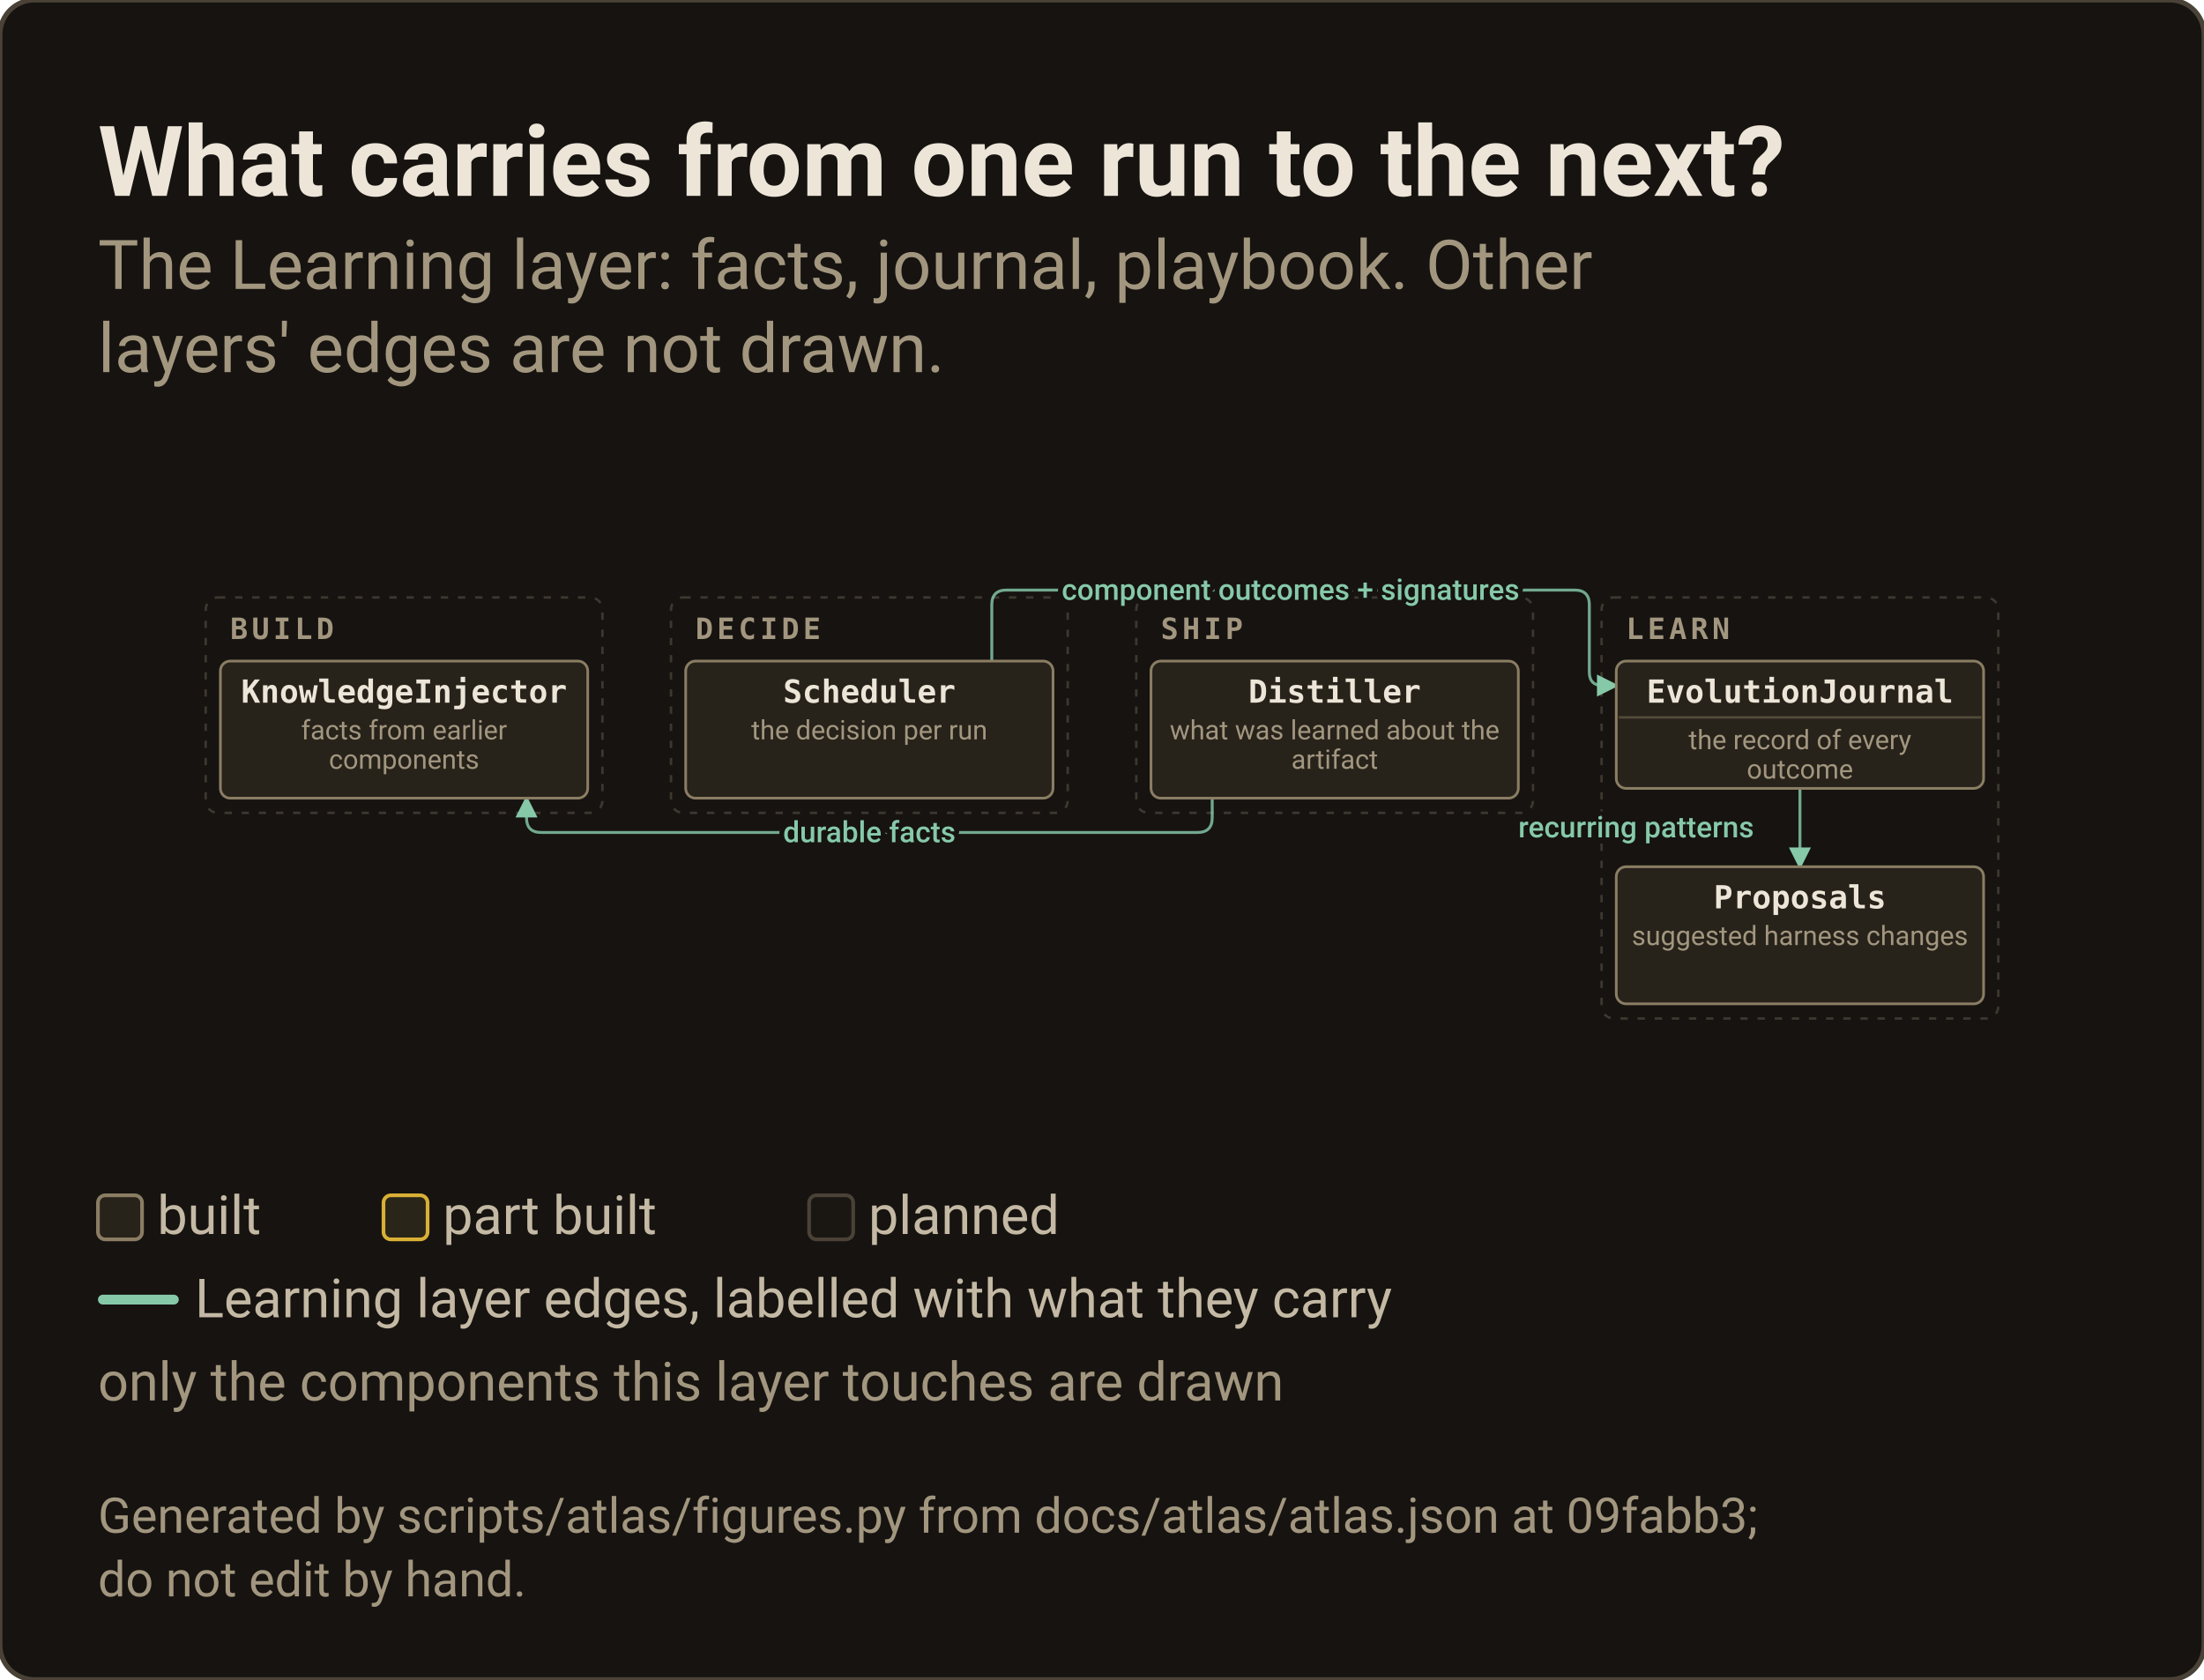
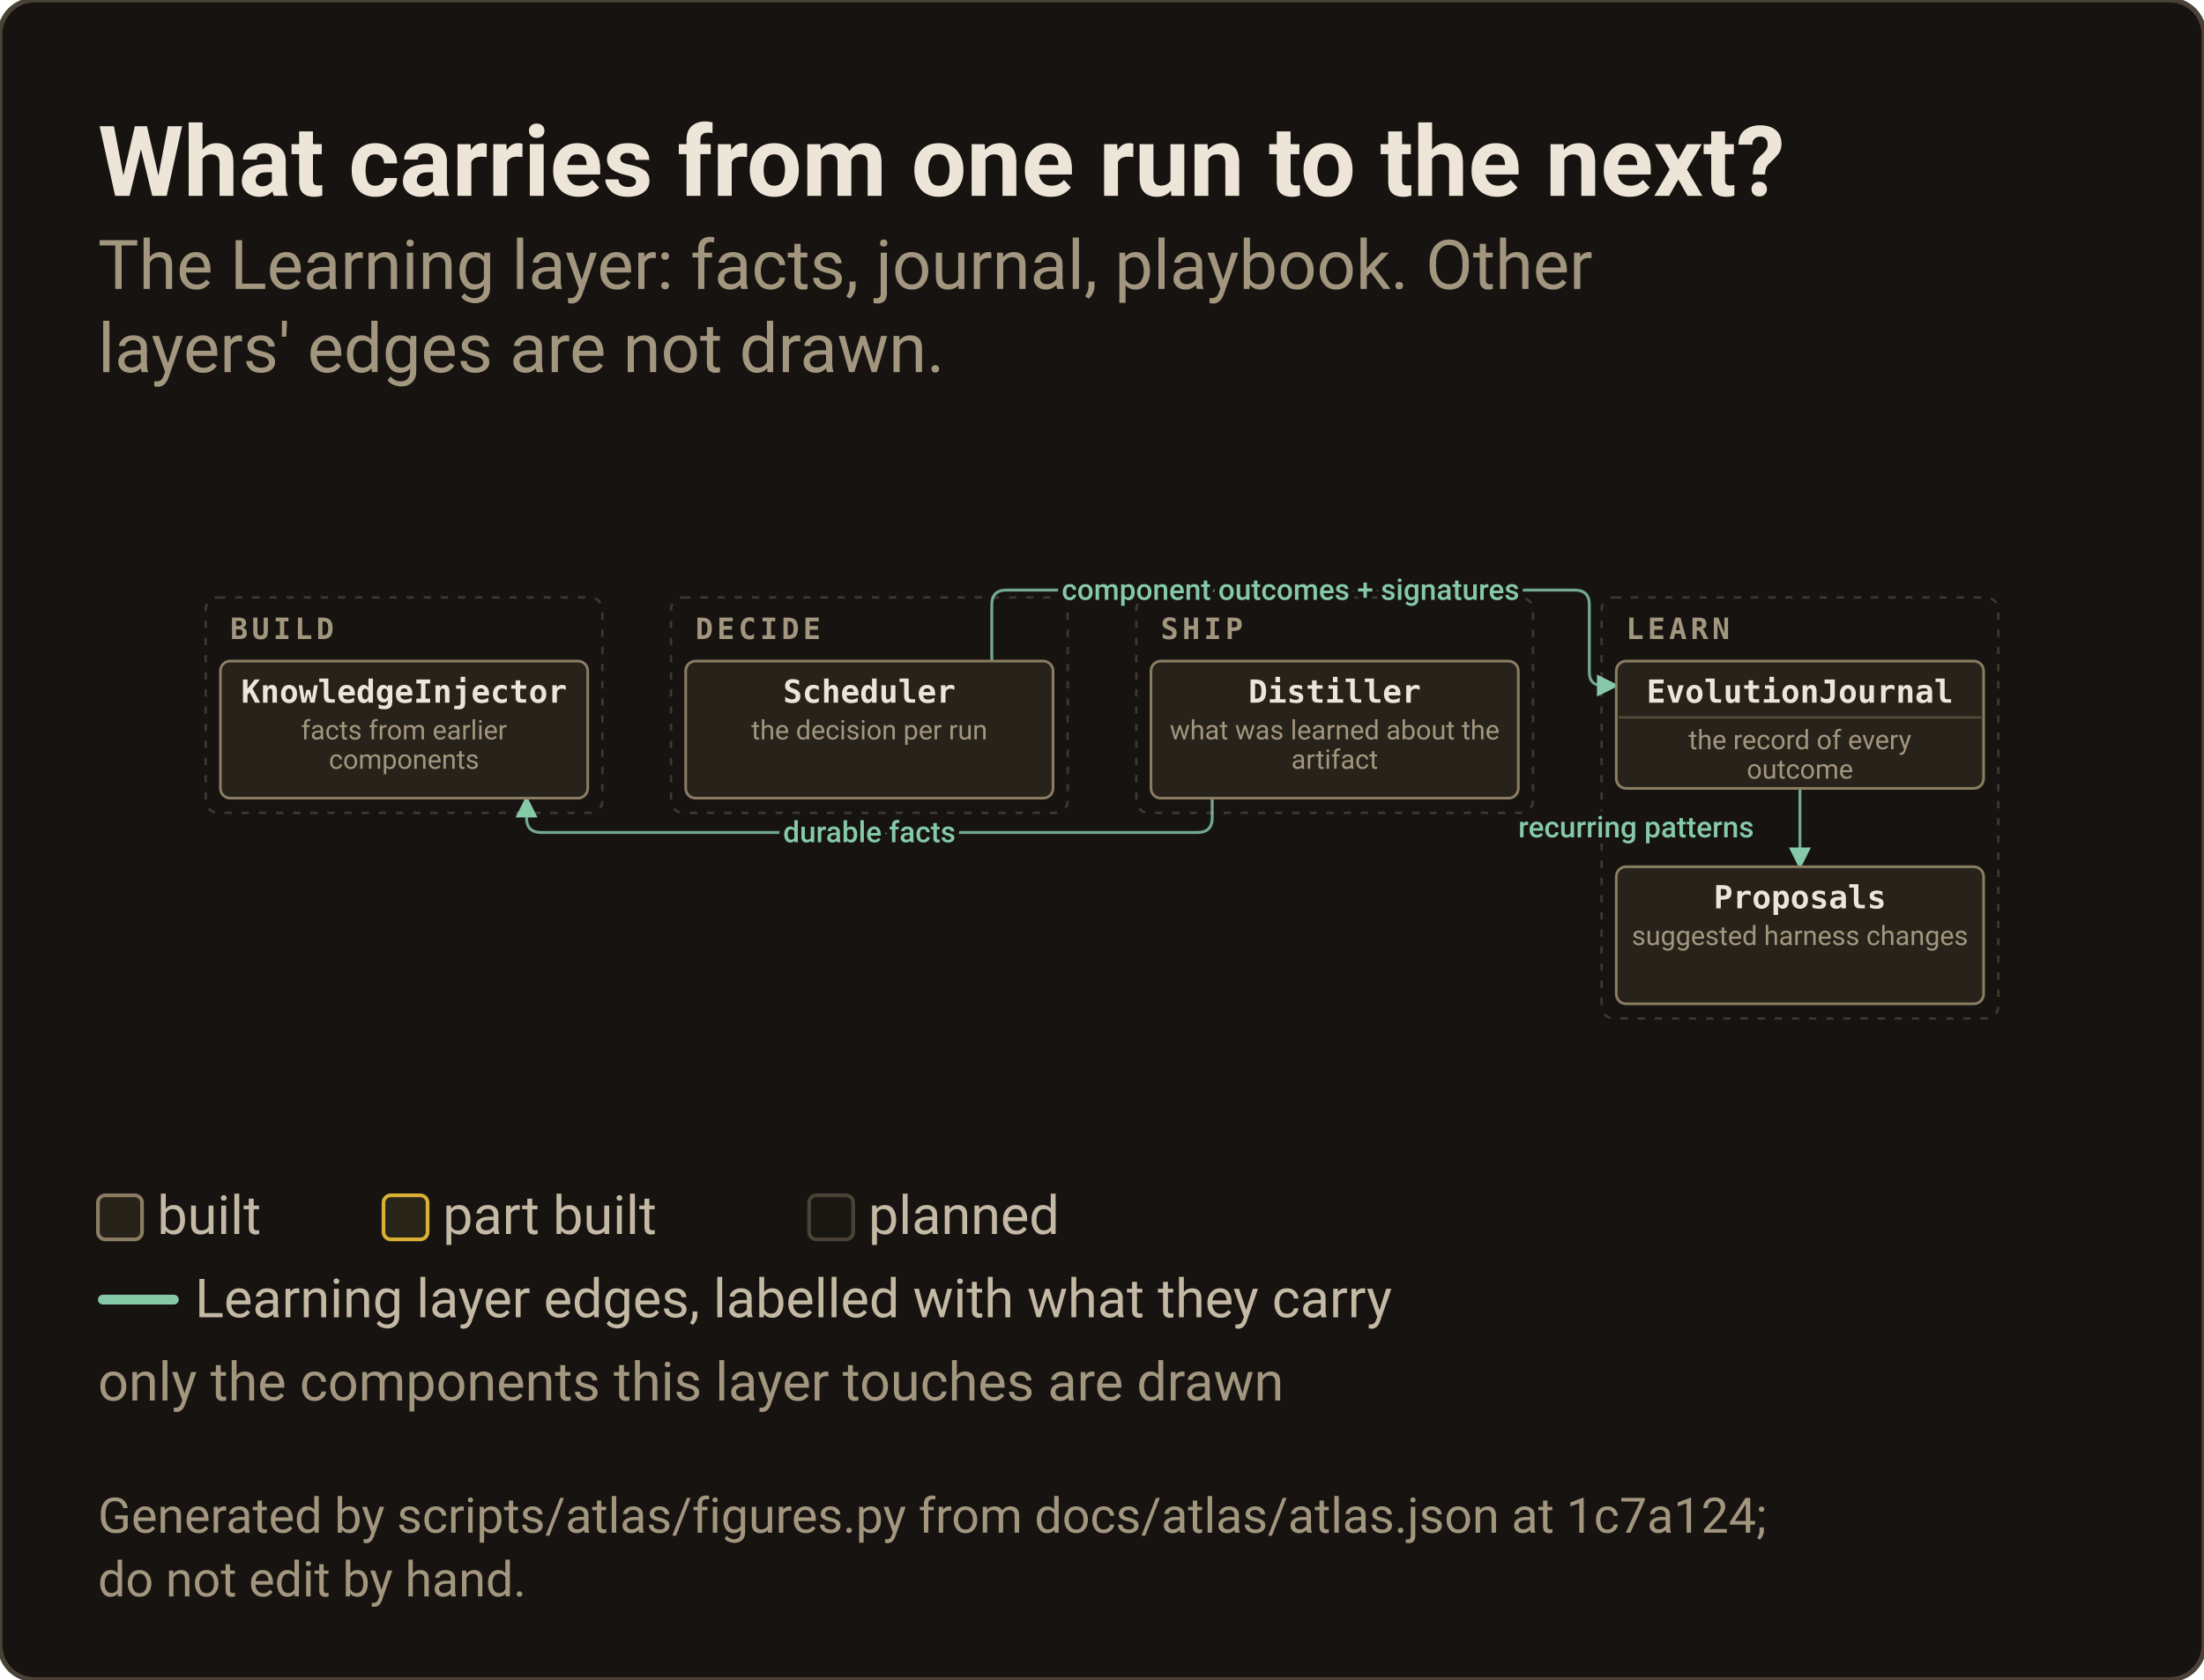
<svg xmlns="http://www.w3.org/2000/svg" width="900" height="686" viewBox="0 0 900 686" role="img" aria-label="Learning layer of the kstrl system map">
  <rect x="0" y="0" width="900" height="686" rx="14" fill="#161310" stroke="#4A4237" stroke-width="2" />
  <text x="40.0" y="80.0" class="c0">What carries from one run to the next?</text>
  <text x="40.0" y="118.0" class="c1">The Learning layer: facts, journal, playbook. Other</text>
  <text x="40.0" y="152.0" class="c1">layers' edges are not drawn.</text>
  <svg id="map" x="76.0" y="170.0" width="748" height="296" viewBox="0 0 748 296" overflow="visible">
    <defs>
      <marker id="map-m-work" viewBox="0 0 8 8" refX="7" refY="4" markerUnits="userSpaceOnUse" markerWidth="9" markerHeight="9" orient="auto-start-reverse">
        <path d="M0,0 L8,4 L0,8 z" fill="#D9CDB2" />
      </marker>
      <marker id="map-m-measure" viewBox="0 0 8 8" refX="7" refY="4" markerUnits="userSpaceOnUse" markerWidth="9" markerHeight="9" orient="auto-start-reverse">
        <path d="M0,0 L8,4 L0,8 z" fill="#82A7BA" />
      </marker>
      <marker id="map-m-feedback" viewBox="0 0 8 8" refX="7" refY="4" markerUnits="userSpaceOnUse" markerWidth="9" markerHeight="9" orient="auto-start-reverse">
        <path d="M0,0 L8,4 L0,8 z" fill="#E39A86" />
      </marker>
      <marker id="map-m-operator" viewBox="0 0 8 8" refX="7" refY="4" markerUnits="userSpaceOnUse" markerWidth="9" markerHeight="9" orient="auto-start-reverse">
        <path d="M0,0 L8,4 L0,8 z" fill="#DD9BBD" />
      </marker>
      <marker id="map-m-trust" viewBox="0 0 8 8" refX="7" refY="4" markerUnits="userSpaceOnUse" markerWidth="9" markerHeight="9" orient="auto-start-reverse">
        <path d="M0,0 L8,4 L0,8 z" fill="#B48EC9" />
      </marker>
      <marker id="map-m-learn" viewBox="0 0 8 8" refX="7" refY="4" markerUnits="userSpaceOnUse" markerWidth="9" markerHeight="9" orient="auto-start-reverse">
        <path d="M0,0 L8,4 L0,8 z" fill="#86C9A9" />
      </marker>
      <marker id="map-m-record" viewBox="0 0 8 8" refX="7" refY="4" markerUnits="userSpaceOnUse" markerWidth="9" markerHeight="9" orient="auto-start-reverse">
        <path d="M0,0 L8,4 L0,8 z" fill="#B7C27C" />
      </marker>
      <marker id="map-m-change" viewBox="0 0 8 8" refX="7" refY="4" markerUnits="userSpaceOnUse" markerWidth="9" markerHeight="9" orient="auto-start-reverse">
        <path d="M0,0 L8,4 L0,8 z" fill="#E26D5A" />
      </marker>
      <marker id="map-m-reach" viewBox="0 0 8 8" refX="7" refY="4" markerUnits="userSpaceOnUse" markerWidth="9" markerHeight="9" orient="auto-start-reverse">
        <path d="M0,0 L8,4 L0,8 z" fill="#E5A84F" />
      </marker>
    </defs>
    <style>#map .node.quiet{opacity:.42}#map .node.planned{opacity:.5}#map .node.planned.quiet{opacity:.3}#map .node.meas .node__box{stroke:#82A7BA;stroke-width:2.2}#map .node.acts .node__box{stroke:#E5A84F;stroke-width:2.4}#map .node__ring{display:none;fill:none;stroke:#82A7BA;stroke-width:1.6}#map .node.meas .node__ring{display:inline}#map .flow.planned{opacity:.35}#map .flowlbl.planned{opacity:.5}#map .flow.off,#map .flowlbl.off{display:none}#map .flow.hot{opacity:1;stroke-opacity:1;stroke-width:2.6}#map .flowlbl.hot{opacity:1}</style>
    <rect x="8.0" y="74.0" width="162.0" height="88.0" rx="5" fill="none" stroke="#A2967F" stroke-opacity=".28" stroke-width="1" stroke-dasharray="3 4" />
    <text x="18.0" y="91.0" class="t1">BUILD</text>
    <rect x="198.0" y="74.0" width="162.0" height="88.0" rx="5" fill="none" stroke="#A2967F" stroke-opacity=".28" stroke-width="1" stroke-dasharray="3 4" />
    <text x="208.0" y="91.0" class="t1">DECIDE</text>
    <rect x="388.0" y="74.0" width="162.0" height="88.0" rx="5" fill="none" stroke="#A2967F" stroke-opacity=".28" stroke-width="1" stroke-dasharray="3 4" />
    <text x="398.0" y="91.0" class="t1">SHIP</text>
    <rect x="578.0" y="74.0" width="162.0" height="172.0" rx="5" fill="none" stroke="#A2967F" stroke-opacity=".28" stroke-width="1" stroke-dasharray="3 4" />
    <text x="588.0" y="91.0" class="t1">LEARN</text>
    <g data-layer="flow">
      <path id="map-f38" class="flow learn" data-edge="38" data-from="Distiller" data-to="KnowledgeInjector" data-art="durable facts" data-kind="learn" data-layer="learn" d="M 419.0 156.0 L 419.0 164.0 Q 419.0 170.0 413.0 170.0 L 145.0 170.0 Q 139.0 170.0 139.0 164.0 L 139.0 156.0" fill="none" stroke="#86C9A9" stroke-opacity="0.82" stroke-width="1.2" stroke-linecap="round" marker-end="url(#map-m-learn)" />
      <path id="map-f55" class="flow learn" data-edge="55" data-from="Scheduler" data-to="EvolutionJournal" data-art="component outcomes + signatures" data-kind="learn" data-layer="learn" d="M 329.0 100.0 L 329.0 77.0 Q 329.0 71.0 335.0 71.0 L 567.0 71.0 Q 573.0 71.0 573.0 77.0 L 573.0 104.5 Q 573.0 110.0 578.5 110.0 L 584.0 110.0" fill="none" stroke="#86C9A9" stroke-opacity="0.82" stroke-width="1.2" stroke-linecap="round" marker-end="url(#map-m-learn)" />
      <path id="map-f56" class="flow learn" data-edge="56" data-from="EvolutionJournal" data-to="Proposals" data-art="recurring patterns" data-kind="learn" data-layer="learn" d="M 659.0 152.0 L 659.0 184.0" fill="none" stroke="#86C9A9" stroke-opacity="0.82" stroke-width="1.2" stroke-linecap="round" marker-end="url(#map-m-learn)" />
    </g>
    <g class="node built" data-id="KnowledgeInjector" data-kind="component" data-state="built" data-region="build" role="button" tabindex="0" aria-label="KnowledgeInjector, facts from earlier components, built">
      <rect class="node__box" x="14.0" y="100.0" width="150.0" height="56.0" rx="4.0" fill="#27221A" stroke="#8A7D63" stroke-width="1.1" />
      <rect class="node__ring" x="17.0" y="103.0" width="144.0" height="50.0" rx="3.0" />
      <text x="89.0" y="117.0" class="t2">KnowledgeInjector</text>
      <g data-layer="job">
        <text x="89.0" y="132.0" class="t3">facts from earlier</text>
        <text x="89.0" y="144.0" class="t3">components</text>
      </g>
    </g>
    <g class="node built" data-id="Scheduler" data-kind="component" data-state="built" data-region="decide" role="button" tabindex="0" aria-label="Scheduler, the decision per run, built">
      <rect class="node__box" x="204.0" y="100.0" width="150.0" height="56.0" rx="4.0" fill="#27221A" stroke="#8A7D63" stroke-width="1.1" />
      <rect class="node__ring" x="207.0" y="103.0" width="144.0" height="50.0" rx="3.0" />
      <text x="279.0" y="117.0" class="t2">Scheduler</text>
      <g data-layer="job">
        <text x="279.0" y="132.0" class="t3">the decision per run</text>
      </g>
    </g>
    <g class="node built" data-id="Distiller" data-kind="component" data-state="built" data-region="ship" role="button" tabindex="0" aria-label="Distiller, what was learned about the artifact, built">
      <rect class="node__box" x="394.0" y="100.0" width="150.0" height="56.0" rx="4.0" fill="#27221A" stroke="#8A7D63" stroke-width="1.1" />
      <rect class="node__ring" x="397.0" y="103.0" width="144.0" height="50.0" rx="3.0" />
      <text x="469.0" y="117.0" class="t2">Distiller</text>
      <g data-layer="job">
        <text x="469.0" y="132.0" class="t3">what was learned about the</text>
        <text x="469.0" y="144.0" class="t3">artifact</text>
      </g>
    </g>
    <g class="node built" data-id="EvolutionJournal" data-kind="store" data-state="built" data-region="learn" role="button" tabindex="0" aria-label="EvolutionJournal, the record of every outcome, built">
      <rect class="node__box" x="584.0" y="100.0" width="150.0" height="52.0" rx="4.0" fill="#27221A" stroke="#8A7D63" stroke-width="1.1" />
      <rect class="node__ring" x="587.0" y="103.0" width="144.0" height="46.0" rx="3.0" />
      <text x="659.0" y="117.0" class="t2">EvolutionJournal</text>
      <line x1="585.0" y1="123.0" x2="733.0" y2="123.0" stroke="#8A7D63" stroke-opacity=".45" stroke-width="1" />
      <g data-layer="job">
        <text x="659.0" y="136.0" class="t3">the record of every</text>
        <text x="659.0" y="148.0" class="t3">outcome</text>
      </g>
    </g>
    <g class="node built" data-id="Proposals" data-kind="component" data-state="built" data-region="learn" role="button" tabindex="0" aria-label="Proposals, suggested harness changes, built">
      <rect class="node__box" x="584.0" y="184.0" width="150.0" height="56.0" rx="4.0" fill="#27221A" stroke="#8A7D63" stroke-width="1.1" />
      <rect class="node__ring" x="587.0" y="187.0" width="144.0" height="50.0" rx="3.0" />
      <text x="659.0" y="201.0" class="t2">Proposals</text>
      <g data-layer="job">
        <text x="659.0" y="216.0" class="t3">suggested harness changes</text>
      </g>
    </g>
    <g data-layer="flow">
      <g class="flowlbl learn" data-edge="38" data-from="Distiller" data-to="KnowledgeInjector" data-layer="learn">
        <text x="279.0" y="174.0" class="t0">durable facts</text>
      </g>
      <g class="flowlbl learn" data-edge="55" data-from="Scheduler" data-to="EvolutionJournal" data-layer="learn">
        <text x="451.0" y="75.0" class="t0">component outcomes + signatures</text>
      </g>
      <g class="flowlbl learn" data-edge="56" data-from="EvolutionJournal" data-to="Proposals" data-layer="learn">
        <text x="592.1" y="172.0" class="t0">recurring patterns</text>
      </g>
    </g>
    <style>#map .t0{font-family:ui-sans-serif,system-ui,-apple-system,"SF Pro Text","Segoe UI",Roboto,"Helvetica Neue",Arial,sans-serif;font-size:12.0px;font-weight:500;fill:#86C9A9;text-anchor:middle;paint-order:stroke;stroke:#161310;stroke-width:4;stroke-linejoin:round}#map .t1{font-family:ui-monospace,"SF Mono",SFMono-Regular,"JetBrains Mono",Menlo,Consolas,monospace;font-size:12.0px;font-weight:600;fill:#A2967F;text-anchor:start;letter-spacing:.13em}#map .t2{font-family:ui-monospace,"SF Mono",SFMono-Regular,"JetBrains Mono",Menlo,Consolas,monospace;font-size:13.0px;font-weight:600;fill:#ECE5D8;text-anchor:middle}#map .t3{font-family:ui-sans-serif,system-ui,-apple-system,"SF Pro Text","Segoe UI",Roboto,"Helvetica Neue",Arial,sans-serif;font-size:11.0px;font-weight:400;fill:#A2967F;text-anchor:middle}</style>
  </svg>
  <rect x="40.0" y="488.2" width="18" height="18" rx="3" fill="#27221A" stroke="#8A7D63" stroke-width="1.5" />
  <text x="64.2" y="504.0" class="c2">built</text>
  <rect x="156.6" y="488.2" width="18" height="18" rx="3" fill="#2A2519" stroke="#D9B036" stroke-width="1.5" />
  <text x="180.8" y="504.0" class="c2">part built</text>
  <rect x="330.4" y="488.2" width="18" height="18" rx="3" fill="#1A1713" stroke="#4A4237" stroke-width="1.5" />
  <text x="354.6" y="504.0" class="c2">planned</text>
  <rect x="40.0" y="528.8" width="33" height="4" rx="2" fill="#86C9A9" />
  <text x="79.6" y="538.0" class="c2">Learning layer edges, labelled with what they carry</text>
  <text x="40.0" y="572.0" class="c3">only the components this layer touches are drawn</text>
-   <text x="40.0" y="626.0" class="c4">Generated by scripts/atlas/figures.py from docs/atlas/atlas.json at 09fabb3;</text>
+   <text x="40.0" y="626.0" class="c4">Generated by scripts/atlas/figures.py from docs/atlas/atlas.json at 1c7a124;</text>
  <text x="40.0" y="652.0" class="c4">do not edit by hand.</text>
  <style>.c0{font-family:ui-sans-serif,system-ui,-apple-system,"SF Pro Text","Segoe UI",Roboto,"Helvetica Neue",Arial,sans-serif;font-size:40.0px;font-weight:600;fill:#ECE5D8;text-anchor:start}.c1{font-family:ui-sans-serif,system-ui,-apple-system,"SF Pro Text","Segoe UI",Roboto,"Helvetica Neue",Arial,sans-serif;font-size:28.0px;font-weight:400;fill:#A2967F;text-anchor:start}.c2{font-family:ui-sans-serif,system-ui,-apple-system,"SF Pro Text","Segoe UI",Roboto,"Helvetica Neue",Arial,sans-serif;font-size:22.0px;font-weight:400;fill:#C4B9A4;text-anchor:start}.c3{font-family:ui-sans-serif,system-ui,-apple-system,"SF Pro Text","Segoe UI",Roboto,"Helvetica Neue",Arial,sans-serif;font-size:22.0px;font-weight:400;fill:#A2967F;text-anchor:start}.c4{font-family:ui-sans-serif,system-ui,-apple-system,"SF Pro Text","Segoe UI",Roboto,"Helvetica Neue",Arial,sans-serif;font-size:20.0px;font-weight:400;fill:#A2967F;text-anchor:start}</style>
</svg>
